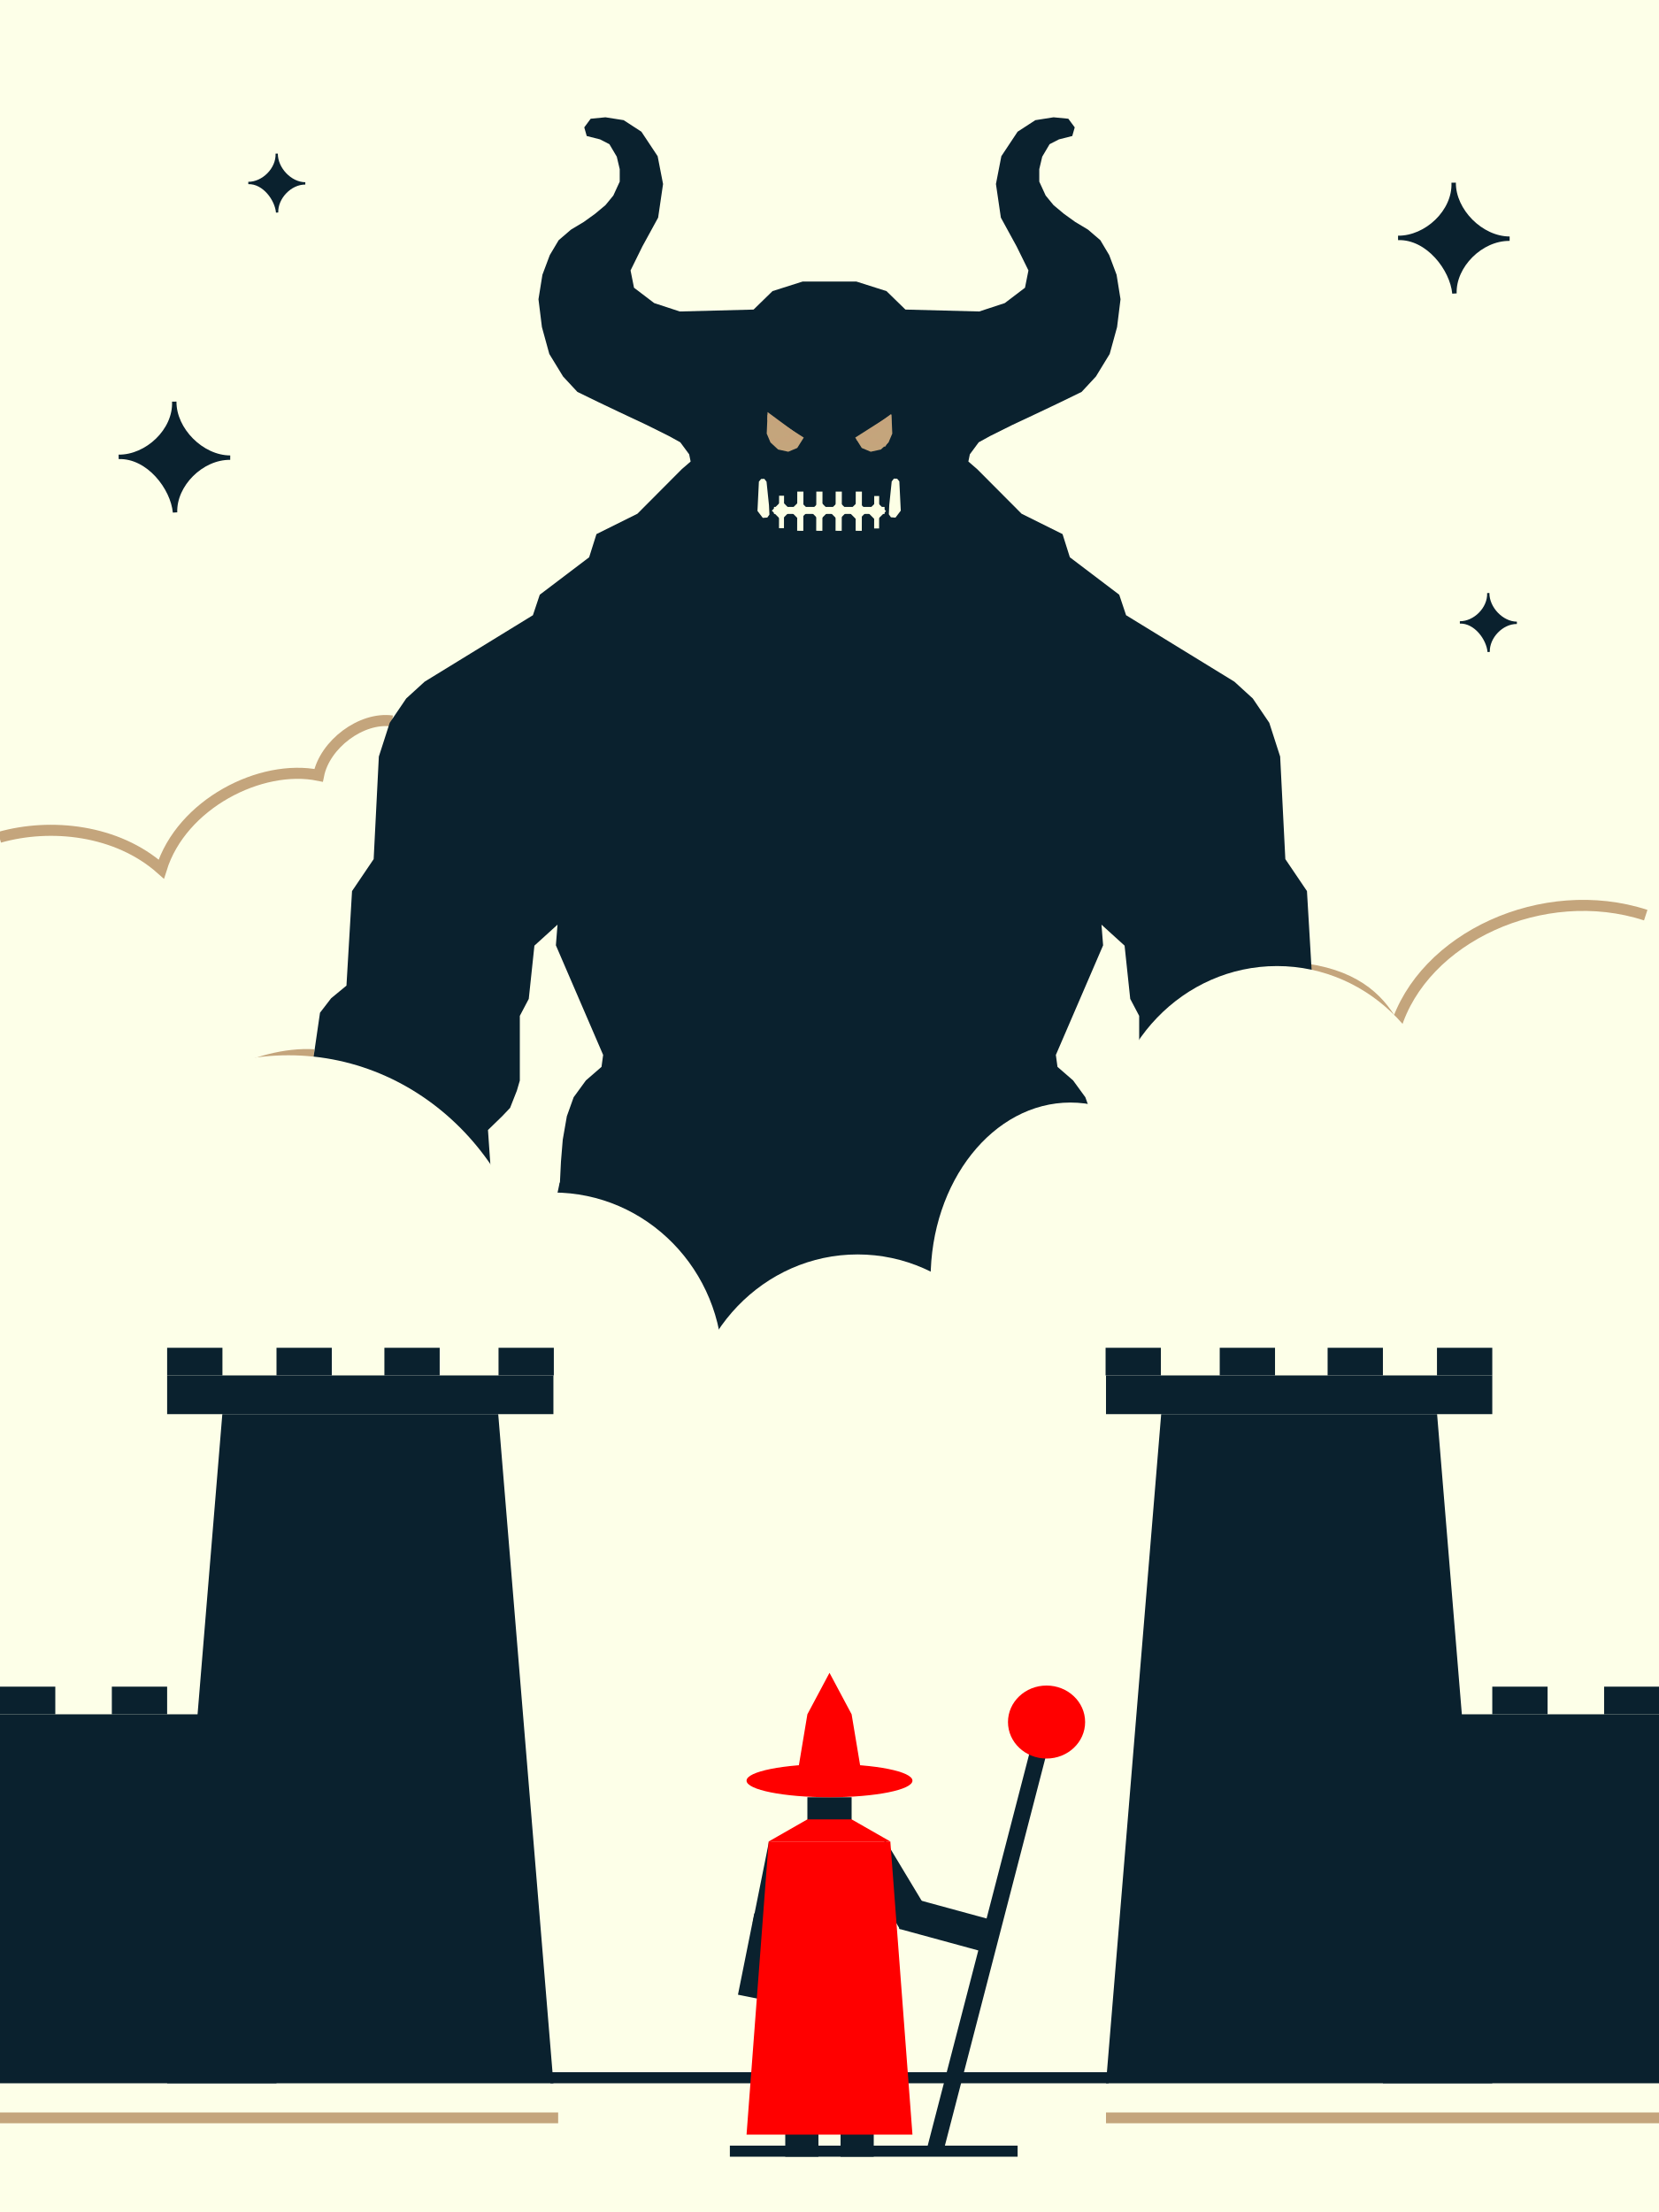
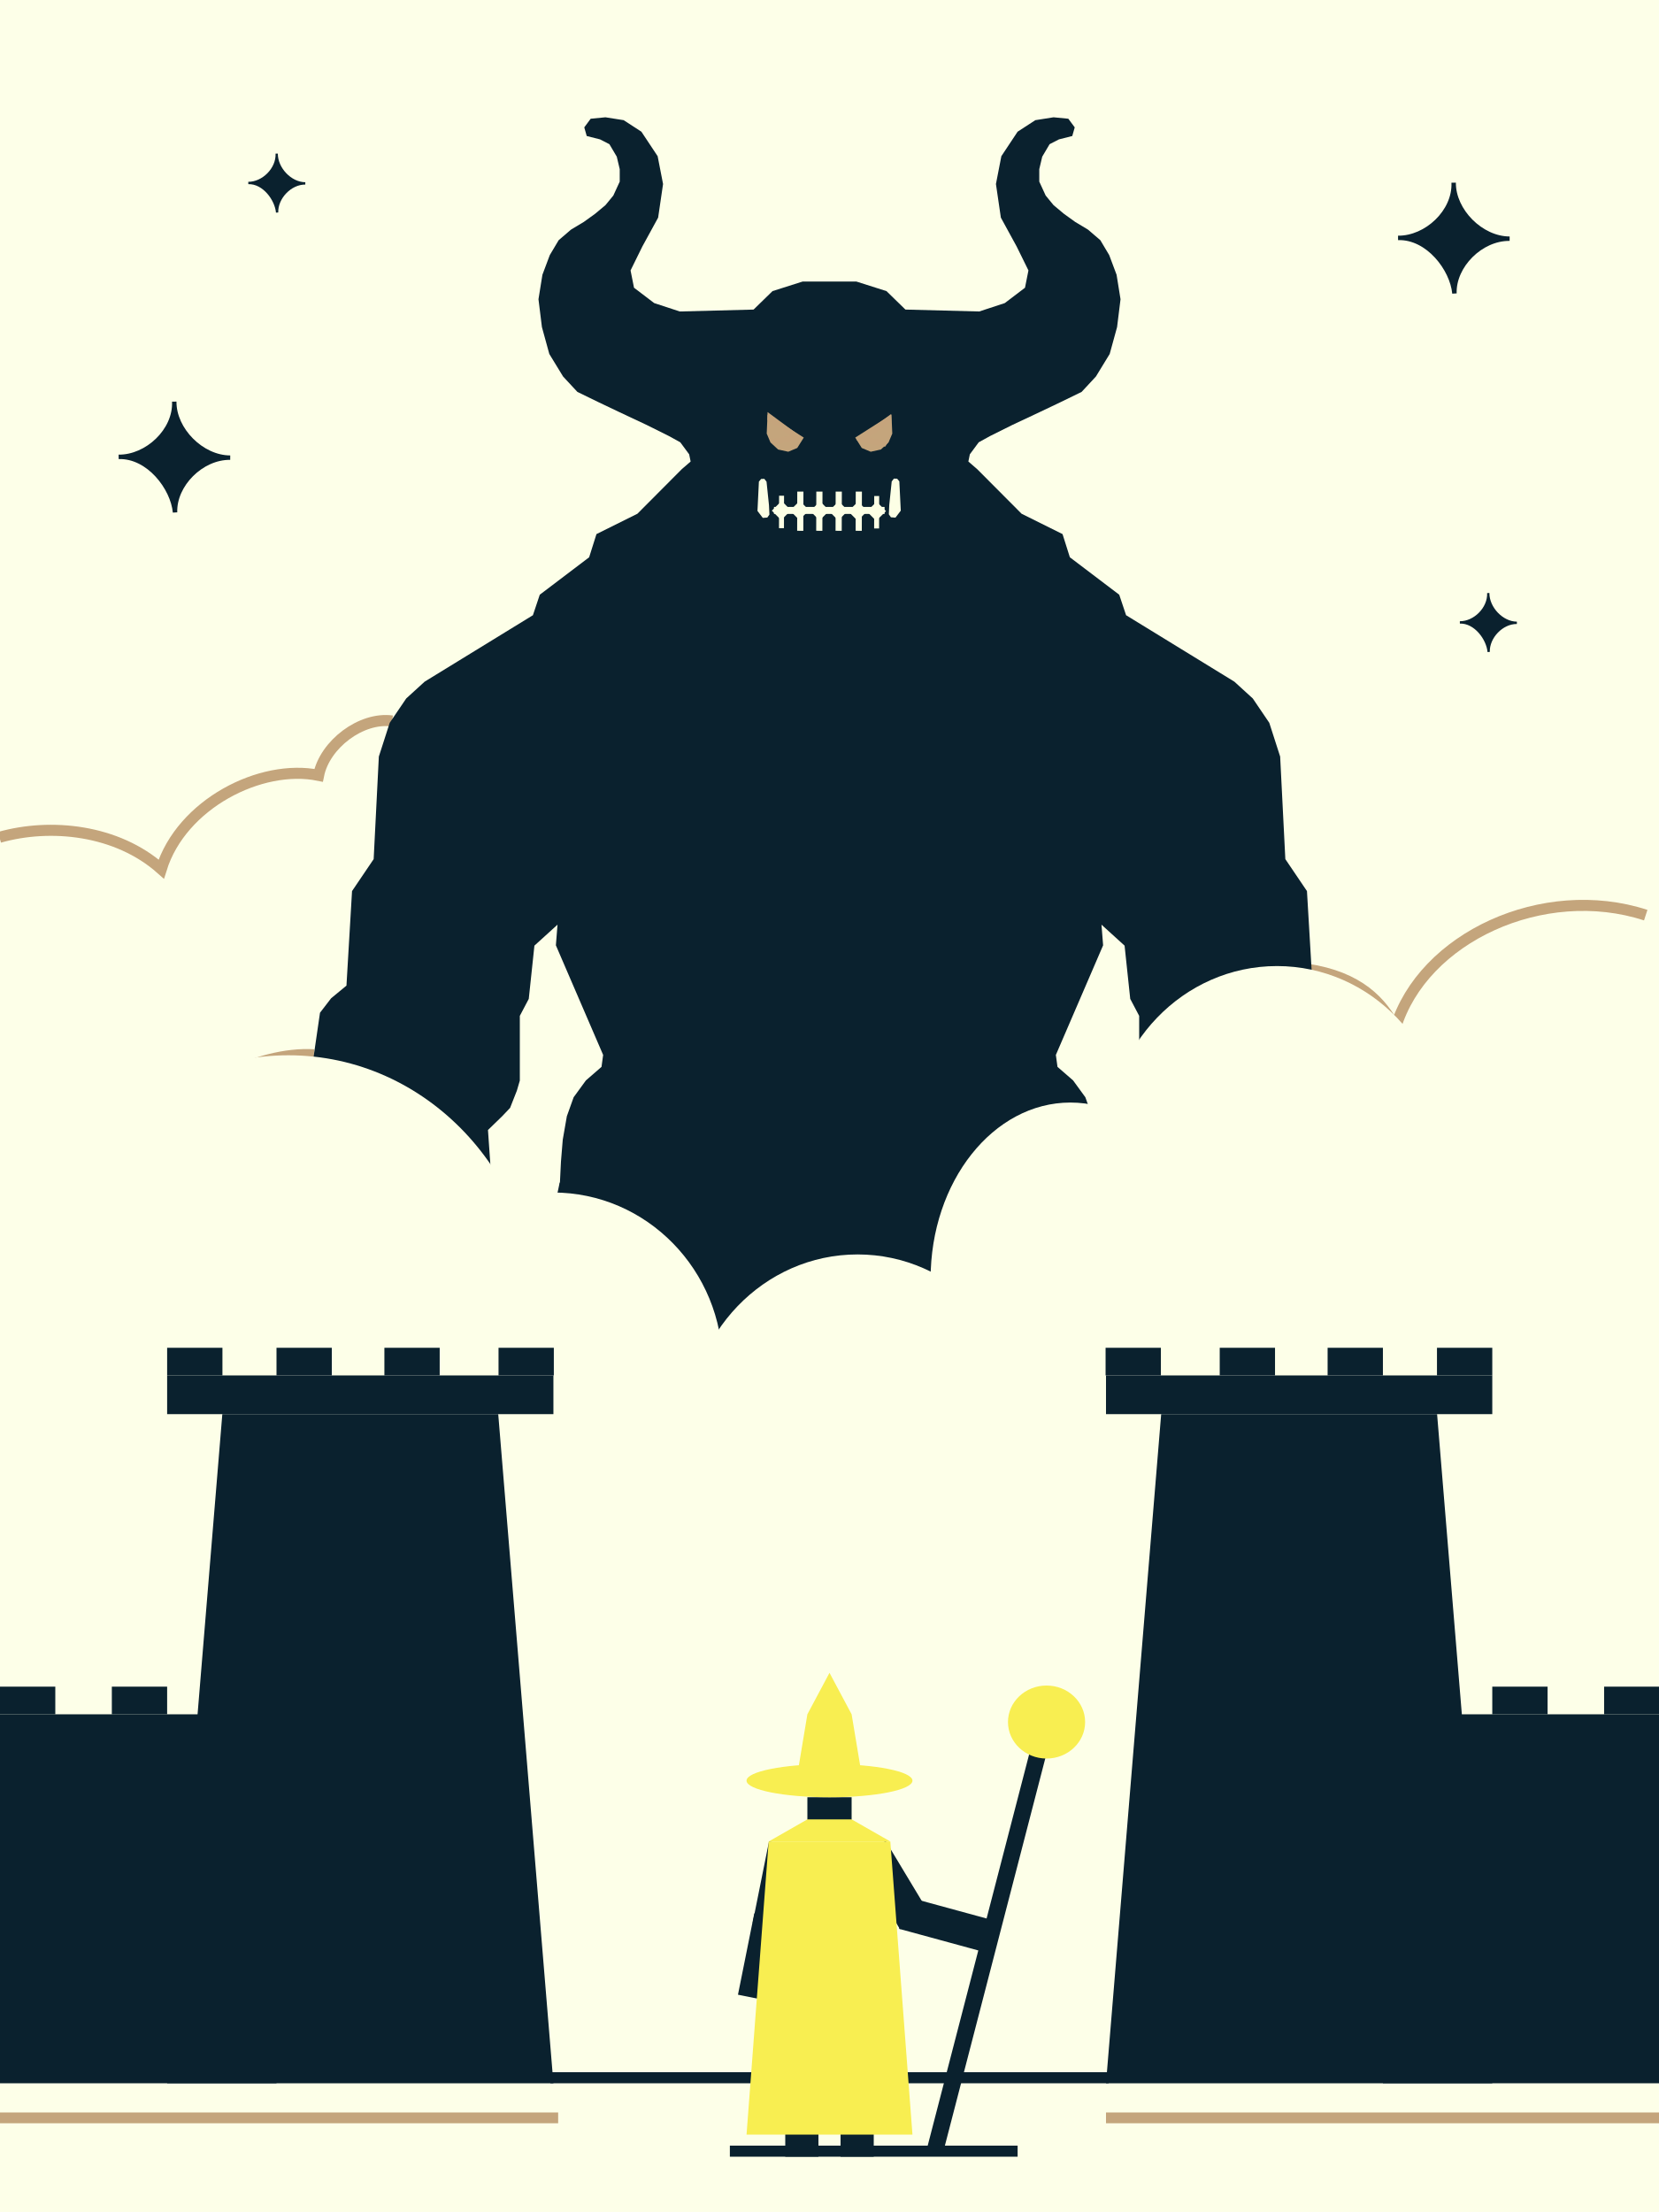
<svg xmlns="http://www.w3.org/2000/svg" viewBox="0 0 300 400" width="300" height="400" shape-rendering="geometricPrecision">
  <rect width="300" height="400" rx="0" ry="0" fill="#fdffe8" />
  <rect width="6" height="20" rx="0" ry="0" transform="matrix(1 0 0 .4 142 382)" fill="#0A212E" />
  <rect width="6" height="20" rx="0" ry="0" transform="matrix(1 0 0 .4 152 382)" fill="#0A212E" />
  <g transform="translate(155 336)">
    <g>
      <rect width="6" height="13.12" rx="0" ry="0" transform="matrix(.86-.51558 0.59 0.98 0 0)" fill="#0A212E" stroke-width="0" />
      <rect width="6" height="13.12" rx="0" ry="0" transform="matrix(.26-.96 1.10 0.3 7.6 12.8)" fill="#0A212E" stroke-width="0" />
      <rect width="4.11" height="69" rx="0" ry="0" transform="matrix(.71 0.18-.28 1.08 31.97 -22.11)" fill="#0A212E" stroke-width="0" />
-       <ellipse rx="15" ry="15" transform="matrix(.465 0 0 0.44 34.25 -24.6)" fill="#ff0000" stroke-width="0" />
+       <ellipse rx="15" ry="15" transform="matrix(.465 0 0 0.44 34.25 -24.6)" fill="#F8EE51" stroke-width="0" />
      <animateTransform attributeName="transform" type="rotate" values="0;0; -40; 0; 0" keyTimes="0; 0.5 ;0.75;0.8; 1" dur="5s" repeatCount="indefinite" />
    </g>
  </g>
  <rect width="6" height="13.12" rx="0" ry="0" transform="matrix(.98044 .1968 -.225 1.12094 136.4 346)" fill="#0A212E" />
  <rect width="6" height="13.12" rx="0" ry="0" transform="matrix(.98044 .1968 -.225 1.12094 139.059 333)" fill="#0A212E" />
  <rect width="6" height="20" rx="0" ry="0" transform="matrix(1.33333 0 0 .3 146 325)" fill="#0A212E" />
-   <path fill="red" d="m150 302.5 4 7.5h-8zm-4 7.5h8l2 12h-12z" />
-   <ellipse rx="15" ry="3" transform="translate(150 322)" fill="red" />
-   <path d="M146 329h8l7 4h-22z" fill="red" />
+   <path fill="#F8EE51" d="m150 302.5 4 7.5h-8zm-4 7.5h8l2 12h-12z" />
+   <ellipse rx="15" ry="3" transform="translate(150 322)" fill="#F8EE51" />
+   <path d="M146 329h8l7 4h-22z" fill="#F8EE51" />
  <rect width="30" height="15" rx="0" ry="0" transform="matrix(3.36444 0 0 .13012 0 382)" fill="#c4a57c" />
  <rect width="30" height="15" rx="0" ry="0" transform="matrix(3.36444 0 0 .13012 200 382)" fill="#c4a57c" />
  <rect width="30" height="15.371" rx="0" ry="0" transform="matrix(3.36444 0 0 .13012 99.533 374.722)" fill="#0a212e" />
-   <path d="M139 333h22l4 53h-30z" fill="red" />
+   <path d="M139 333h22l4 53h-30z" fill="#F8EE51" />
  <rect width="30" height="15.371" rx="0" ry="0" transform="matrix(1.7344 0 0 .13012 131.984 388)" fill="#0a212e" />
  <path d="M56.767 190.738c-10.213-.621-23.894 6.446-26.881 14.775m206.443-30.258c9.497 1.428 13.522 5.976 16.002 10.641m0-.001c4.935-16.384 26.76-26.433 45.268-20.409M70.914 130.374c-5.592-.77-12.184 4.23-13.304 9.832-10.426-2.134-24.798 5.176-28.447 16.95-8.017-7.126-19.99-8.365-29.26-5.745" fill="none" stroke="#c4a57c" stroke-width="2" />
  <g fill="#0a212e" style="transform-origin: center;">
    <path d="M101.208 213.844h97.584l-8.988 43.86-98.987 5.503z" />
    <path d="M150.269 218.96h-.538l-48.54-3.836.246-5.036.328-3.998.738-4.237 1.23-3.437 2.214-3.038 2.826-2.457.294-2.155-8.545-19.823.295-3.735-4.178 3.796-1.02 9.624-1.618 3.07v11.699l-.531 1.818-1.233 3.132-1.42 1.493-2.576 2.502.439 6.326-1.316 8.293-4.033 3.248-20.956-22.312-6.355-4.086 1.846-12.675 2.013-2.617 2.772-2.289 1.009-17.094 3.91-5.78.937-18.542 1.967-6.109 2.987-4.404 3.33-3.036 19.577-12.014 1.24-3.708 8.928-6.77 1.323-4.191 7.403-3.68 8.023-8.058 1.603-1.389-.267-1.302-1.603-2.17-2.048-1.129-4.007-1.997-4.986-2.344-3.829-1.823-3.74-1.823-2.582-2.778-2.493-4.08-1.336-4.862-.623-5.035.712-4.427 1.336-3.56 1.603-2.69 2.226-1.91 2.315-1.39 2.048-1.476 1.87-1.562 1.425-1.736 1.157-2.518v-2.257l-.534-2.257-1.336-2.257-1.692-.869-2.404-.607-.445-1.563 1.158-1.563 2.67-.26 3.295.52 3.206 2.084 2.938 4.428.98 5.035-.89 6.077-2.85 5.209-2.137 4.34.623 3.126 3.651 2.778 4.63 1.519 13.342-.346 3.424-3.338 5.431-1.726h9.748l5.43 1.726 3.425 3.338 13.341.346 4.63-1.52 3.652-2.777.623-3.126-2.137-4.34-2.85-5.209-.89-6.077.98-5.035 2.938-4.428 3.206-2.083 3.294-.521 2.671.26 1.158 1.563-.445 1.563-2.404.607-1.692.869-1.336 2.257-.534 2.257v2.257l1.157 2.518 1.425 1.736 1.87 1.562 2.048 1.476 2.315 1.39 2.226 1.91 1.603 2.69 1.336 3.56.712 4.427-.623 5.035-1.336 4.862-2.493 4.08-2.582 2.778-3.74 1.823-3.829 1.823-4.986 2.344-4.007 1.997-2.048 1.129-1.603 2.17-.267 1.302 1.603 1.39 8.023 8.057 7.403 3.68 1.323 4.19 8.928 6.771 1.24 3.708 19.578 12.014 3.33 3.036 2.986 4.404 1.967 6.109.937 18.542 3.91 5.78 1.01 17.094 2.771 2.29 2.013 2.616 1.846 12.675-6.355 4.086-20.956 22.312-4.033-3.248-1.316-8.293.439-6.326-2.576-2.502-1.42-1.493-1.233-3.132-.531-1.818v-11.699l-1.617-3.07-1.021-9.624-4.178-3.796.295 3.735-8.545 19.823.294 2.155 2.826 2.457 2.214 3.038 1.23 3.437.738 4.237.328 3.998.246 5.036z" />
    <animateTransform attributeName="transform" attributeType="XML" type="scale" values="1;1.05;1;1" keyTimes="0; 0.84;0.88; 1" dur="5s" repeatCount="indefinite" />
-     <animate attributeName="fill" values="#0a212e;#0a212e;#ff0000;#0a212e;#0a212e" keyTimes="0; 0.8; 0.85; 0.95; 1" dur="5s" repeatCount="indefinite" />
+     <animate attributeName="fill" values="#0a212e;#0a212e;#F8EE51;#0a212e;#0a212e" keyTimes="0; 0.8; 0.85; 0.95; 1" dur="5s" repeatCount="indefinite" />
  </g>
  <g fill="#fdffe8">
    <ellipse rx="45.118" ry="47.697" transform="translate(52.159 238.525)" />
    <ellipse rx="45.118" ry="65" transform="matrix(.67994 0 0 .4824 100 247)" />
    <ellipse rx="45.118" ry="47.697" transform="matrix(.67994 0 0 .66913 155.08 258.757)" />
    <ellipse rx="45.118" ry="47.697" transform="matrix(.56043 0 0 .66913 193.567 231.29)" />
    <ellipse rx="45.118" ry="47.697" transform="matrix(.67994 0 0 .66913 230.922 206.61)" />
  </g>
  <g fill="#0a212e" stroke="#0a212e" stroke-width=".8">
    <path d="M31.511 72.637c-.037 5.066 4.97 10.112 10.118 10.119-5.19-.065-10.148 4.914-9.976 9.904-.406-4.399-4.772-10.203-10.19-10.047 5.11.046 10.269-4.759 10.048-9.976Zm231.357-39.593c-.037 5.066 4.97 10.112 10.118 10.119-5.19-.065-10.148 4.914-9.976 9.904-.406-4.399-4.772-10.203-10.19-10.047 5.11.046 10.269-4.759 10.048-9.976Z" />
    <path d="M29.958 39.957c-.037 5.066 4.97 10.112 10.118 10.119-5.19-.065-10.148 4.914-9.976 9.904-.406-4.399-4.772-10.203-10.19-10.047 5.11.046 10.269-4.759 10.048-9.976Z" transform="matrix(.51097 0 0 .53193 34.73 6.527)" />
    <path d="M29.958 39.957c-.037 5.066 4.97 10.112 10.118 10.119-5.19-.065-10.148 4.914-9.976 9.904-.406-4.399-4.772-10.203-10.19-10.047 5.11.046 10.269-4.759 10.048-9.976Z" transform="matrix(.51097 0 0 .53193 253.819 85.989)" />
  </g>
  <g transform="translate(0 120)" fill="#0a212e">
    <path d="M40.203 135.722h49.893l9.979 121H30.224z" />
    <rect width="69.851" height="7" rx="0" ry="0" transform="translate(30.224 128.722)" />
    <rect width="50" height="86.722" rx="0" ry="0" transform="matrix(1 0 0 .76938 0 190)" />
    <rect width="10" height="1.25" rx="0" ry="0" transform="matrix(1 0 0 4.00001 0 185)" />
    <rect width="10" height="1.25" rx="0" ry="0" transform="matrix(1 0 0 4.00001 20.224 185)" />
    <rect width="10" height="1.237" rx="0" ry="0" transform="matrix(1 0 0 4.04084 30.224 123.722)" />
    <rect width="10" height="1.25" rx="0" ry="0" transform="matrix(1 0 0 4.00001 50 123.722)" />
    <rect width="10" height="1.25" rx="0" ry="0" transform="matrix(1 0 0 4.00001 69.51 123.722)" />
    <rect width="10" height="1.25" rx="0" ry="0" transform="matrix(1 0 0 4.00001 90.15 123.722)" />
  </g>
  <g transform="matrix(-1 0 0 1 300.075 120)" fill="#0a212e">
    <path d="M40.203 135.722h49.893l9.979 121H30.224z" />
    <rect width="69.851" height="7" rx="0" ry="0" transform="translate(30.224 128.722)" />
    <rect width="50" height="86.722" rx="0" ry="0" transform="matrix(1 0 0 .76938 0 190)" />
    <rect width="10" height="1.25" rx="0" ry="0" transform="matrix(1 0 0 4.00001 0 185)" />
    <rect width="10" height="1.25" rx="0" ry="0" transform="matrix(1 0 0 4.00001 20.224 185)" />
    <rect width="10" height="1.237" rx="0" ry="0" transform="matrix(1 0 0 4.04084 30.224 123.722)" />
    <rect width="10" height="1.25" rx="0" ry="0" transform="matrix(1 0 0 4.00001 50 123.722)" />
    <rect width="10" height="1.25" rx="0" ry="0" transform="matrix(1 0 0 4.00001 69.51 123.722)" />
    <rect width="10" height="1.25" rx="0" ry="0" transform="matrix(1 0 0 4.00001 90.15 123.722)" />
  </g>
  <g style="transform-origin: center;">
    <path d="m137.235 87.09.4-.48.58-.02.4.52.44 4.24.08 1.7-.38.54-.82.06-.96-1.26zm25.394-.046-.4-.48-.58-.02-.4.52-.44 4.24-.08 1.7.38.54.82.06.96-1.26z" fill="#fcffe5" />
    <path d="m161.206 74.951-6.553 4.177 1.18 1.88 1.62.68 1.84-.4 1.38-1.28.68-1.6zm-22.412 0 6.553 4.177-1.18 1.88-1.62.68-1.84-.4-1.38-1.28-.68-1.6z" fill="#c4a57c">
      <animate attributeName="opacity" values="1;1;0;0" keyTimes="0;0.8;0.99;1" dur="5s" repeatCount="indefinite" />
    </path>
    <g>
      <path d="M145.102,78.991l-6.306-4.015-.025,1.221l4.16,2.466-3.708.539.64.868l1.645-.289l1.371-.263l1.31-.21.914-.316Z" transform="matrix(1 0 0 1.158033 0.000001-12.3112)" fill="#c5a47c" stroke-width="0.8" />
      <path d="M145.102,78.991l-6.306-4.015-.025,1.221l4.16,2.466-3.708.539.64.868l1.645-.289l1.371-.263l1.31-.21.914-.316Z" transform="matrix(-1 0 0 1.158033 299.934-11.9512)" fill="#c5a47c" stroke-width="0.8" />
    </g>
    <g fill="#fcffe5">
      <rect width="20" height="1.266" rx="0" ry="0" transform="translate(139.96 91.668)" />
      <rect width="2.013" height="2.358" rx="0" ry="0" transform="matrix(.88059 -.87408 .71584 .72118 139.571 92.345)" />
      <rect width="2.013" height="2.358" rx="0" ry="0" transform="matrix(.00876 -2.91386 .38057 .00114 140.867 95.506)" />
      <rect width="2.013" height="2.358" rx="0" ry="0" transform="matrix(.01058 -3.51973 .47343 .00142 144.15 95.983)" />
      <rect width="2.013" height="2.358" rx="0" ry="0" transform="matrix(.01058 -3.51973 .47343 .00142 154.725 95.983)" />
      <rect width="2.013" height="2.358" rx="0" ry="0" transform="matrix(.01058 -3.51973 .47343 .00142 147.595 95.983)" />
      <rect width="2.013" height="2.358" rx="0" ry="0" transform="matrix(.01058 -3.51973 .47343 .00142 151.094 95.983)" />
      <rect width="2.013" height="2.358" rx="0" ry="0" transform="matrix(.00876 -2.91386 .38057 .00114 158.07 95.559)" />
      <rect width="2.013" height="2.358" rx="0" ry="0" transform="matrix(.88059 -.87408 .71584 .72118 142.851 92.325)" />
      <rect width="2.013" height="2.358" rx="0" ry="0" transform="matrix(.88059 -.87408 .71584 .72118 146.511 92.405)" />
      <rect width="2.013" height="2.358" rx="0" ry="0" transform="matrix(.88059 -.87408 .71584 .72118 149.891 92.405)" />
      <rect width="2.013" height="2.358" rx="0" ry="0" transform="matrix(.88059 -.87408 .71584 .72118 153.391 92.465)" />
      <rect width="2.013" height="2.358" rx="0" ry="0" transform="matrix(.88059 -.87408 .71584 .72118 156.751 92.485)" />
    </g>
    <animateTransform attributeName="transform" attributeType="XML" type="scale" values="1;1.1;1;1" keyTimes="0; 0.84;0.88; 1" dur="5s" repeatCount="indefinite" />
  </g>
</svg>
